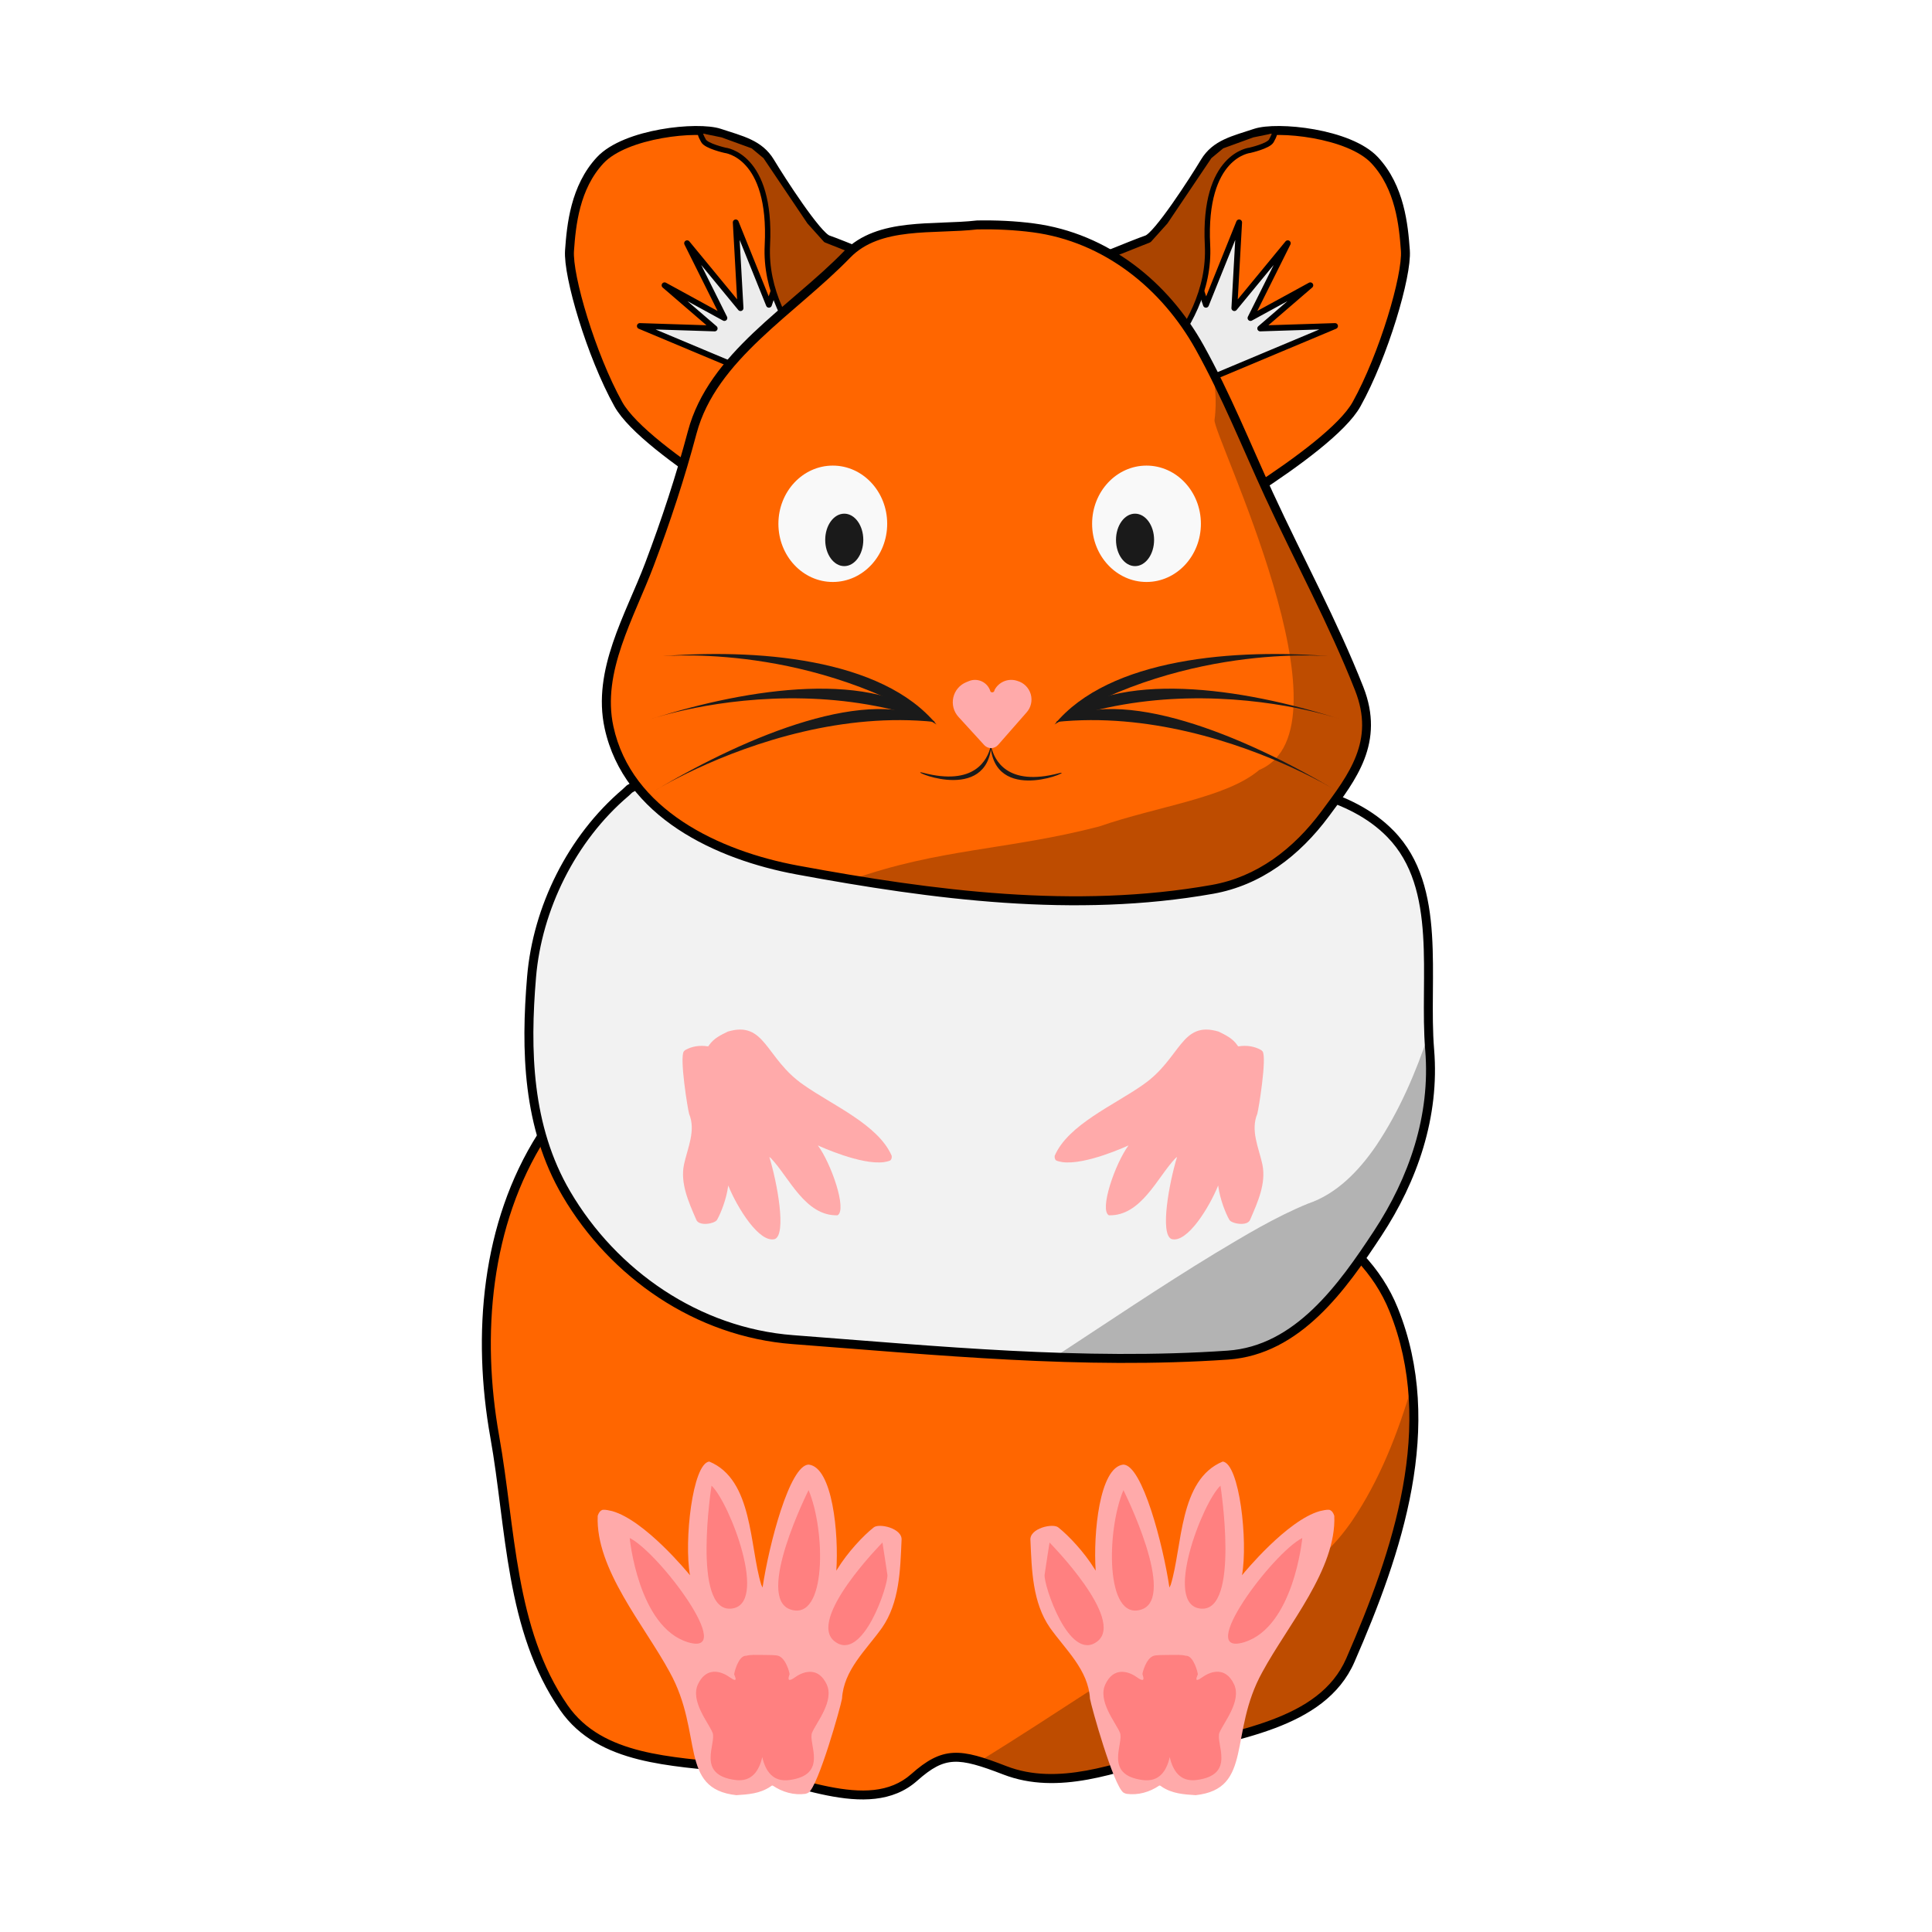
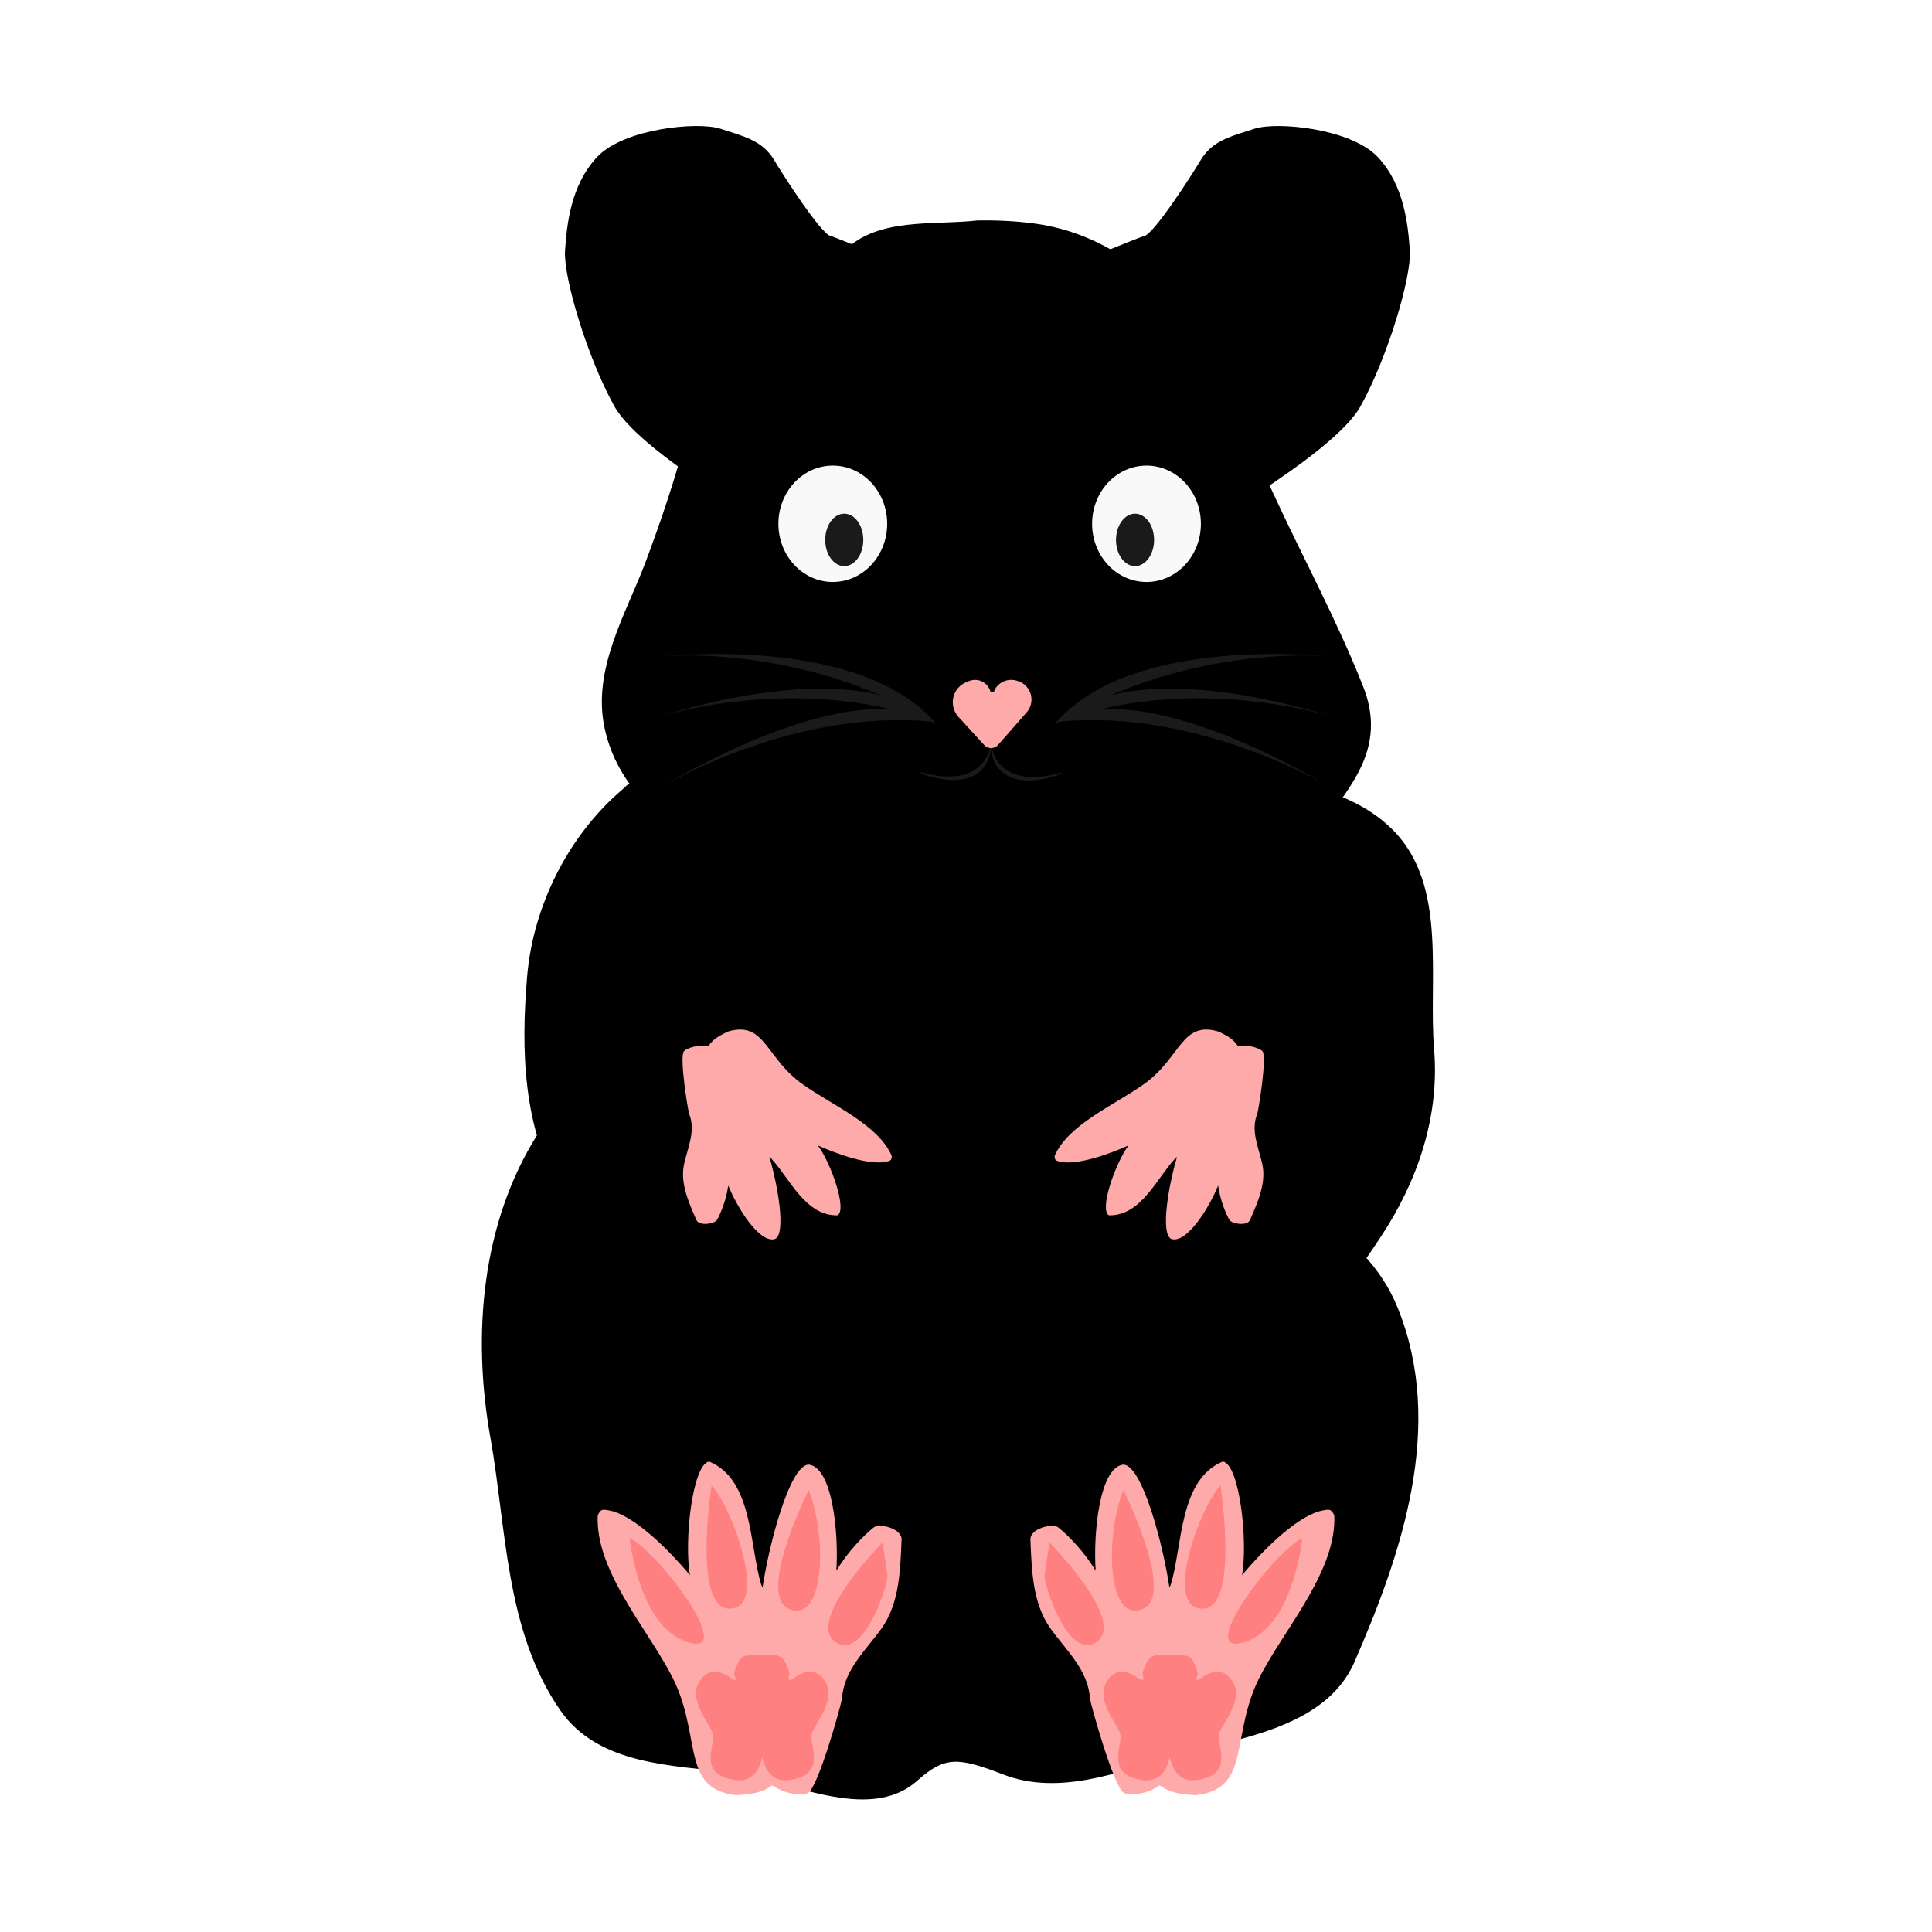
<svg xmlns="http://www.w3.org/2000/svg" xmlns:xlink="http://www.w3.org/1999/xlink" width="1080" height="1080" viewBox="0 0 285.75 285.75" version="1.1" id="svg1" xml:space="preserve">
  <defs id="defs1">
    <linearGradient id="swatch4">
      <stop style="stop-color:#000000;stop-opacity:1;" offset="0" id="stop4" />
    </linearGradient>
    <linearGradient xlink:href="#swatch4" id="linearGradient5" x1="82.275" y1="147.606" x2="215.985" y2="147.606" gradientUnits="userSpaceOnUse" />
    <linearGradient xlink:href="#swatch4" id="linearGradient6" x1="93.869" y1="74.256" x2="207.373" y2="74.256" gradientUnits="userSpaceOnUse" />
  </defs>
  <g id="g25" style="display:inline;stroke:#000000;stroke-linejoin:round" transform="translate(-4.233333,8.995833)">
-     <path style="fill:#ff6600;stroke:none;stroke-linecap:round;stroke-linejoin:round" d="m 84.367,159.025 c -8.262,12.994 -9.645,29.424 -6.959,44.469 2.417,13.534 2.23,28.535 10.229,40.089 5.44,7.858 16.155,7.83 24.644,8.917 8.969,1.148 20.335,7.46 27.17,1.387 4.395,-3.905 6.647,-3.66 13.394,-1.05 7.91,3.059 16.504,-0.331 24.174,-2.553 9.606,-2.783 22.715,-4.044 26.939,-13.738 6.979,-16.014 13.323,-34.658 6.402,-51.83 -4.77,-11.834 -17.854,-17.07 -29.087,-20.651 -11.576,-3.691 -23.551,-8.783 -35.633,-7.649 -17.718,1.663 -35.566,3.699 -53.402,2.477 -2.869,-0.197 -5.651,-3.262 -7.872,0.132 z" id="path57" />
-     <path id="path23" style="fill:#be4c00;stroke:none;stroke-width:1.2;stroke-linecap:round;stroke-linejoin:round" d="m 213.076,195.921 c -2.084,7.048 -4.768,14.002 -8.916,20.094 -2.457,3.539 -5.653,6.832 -9.821,8.212 -4.66,1.876 -9.008,4.47 -13.354,7.033 -10.636,6.37 -20.844,13.42 -31.397,19.938 -0.178,0.11 -0.362,0.209 -0.541,0.317 1.109,0.325 2.333,0.755 3.798,1.322 7.91,3.059 16.504,-0.33 24.174,-2.552 9.606,-2.783 22.715,-4.044 26.939,-13.738 5.484,-12.583 10.544,-26.786 9.118,-40.626 z" />
+     <path style="display:inline;stroke:none;stroke-linecap:round;stroke-linejoin:round" d="m 84.367,159.025 c -8.262,12.994 -9.645,29.424 -6.959,44.469 2.417,13.534 2.23,28.535 10.229,40.089 5.44,7.858 16.155,7.83 24.644,8.917 8.969,1.148 20.335,7.46 27.17,1.387 4.395,-3.905 6.647,-3.66 13.394,-1.05 7.91,3.059 16.504,-0.331 24.174,-2.553 9.606,-2.783 22.715,-4.044 26.939,-13.738 6.979,-16.014 13.323,-34.658 6.402,-51.83 -4.77,-11.834 -17.854,-17.07 -29.087,-20.651 -11.576,-3.691 -23.551,-8.783 -35.633,-7.649 -17.718,1.663 -35.566,3.699 -53.402,2.477 -2.869,-0.197 -5.651,-3.262 -7.872,0.132 z" id="buttColor" />
+     <path id="buttS" style="stroke:none;stroke-width:1.2;stroke-linecap:round;stroke-linejoin:round" d="m 213.076,195.921 c -2.084,7.048 -4.768,14.002 -8.916,20.094 -2.457,3.539 -5.653,6.832 -9.821,8.212 -4.66,1.876 -9.008,4.47 -13.354,7.033 -10.636,6.37 -20.844,13.42 -31.397,19.938 -0.178,0.11 -0.362,0.209 -0.541,0.317 1.109,0.325 2.333,0.755 3.798,1.322 7.91,3.059 16.504,-0.33 24.174,-2.552 9.606,-2.783 22.715,-4.044 26.939,-13.738 5.484,-12.583 10.544,-26.786 9.118,-40.626 z" />
    <path style="stroke:none;stroke-linecap:round;stroke-linejoin:round" d="m 150.182,155.605 c -1.53,-0.038 -3.065,0.008 -4.604,0.152 -17.726,1.664 -35.538,3.694 -53.293,2.477 -1.215,-0.083 -2.59,-0.858 -4.049,-1.26 -0.729,-0.201 -1.512,-0.3 -2.297,-0.062 -0.785,0.237 -1.512,0.812 -2.127,1.752 a 0.662,0.662 0 0 0 -0.004,0.006 c -8.38,13.179 -9.759,29.774 -7.051,44.939 2.401,13.445 2.182,28.571 10.336,40.35 2.836,4.096 7.055,6.131 11.561,7.264 4.506,1.133 9.334,1.395 13.543,1.934 4.368,0.559 9.45,2.417 14.34,3.395 4.89,0.977 9.715,1.063 13.354,-2.17 2.151,-1.911 3.639,-2.71 5.408,-2.801 1.769,-0.091 3.95,0.575 7.307,1.873 8.213,3.177 16.973,-0.324 24.598,-2.533 4.751,-1.376 10.448,-2.388 15.535,-4.293 5.087,-1.905 9.618,-4.75 11.826,-9.816 6.996,-16.052 13.446,-34.884 6.41,-52.34 -4.901,-12.161 -18.231,-17.442 -29.5,-21.035 -10.093,-3.218 -20.584,-7.567 -31.293,-7.83 z m -0.031,1.326 c 10.379,0.268 20.756,4.522 30.922,7.764 11.197,3.57 24.038,8.761 28.676,20.27 6.806,16.888 0.566,35.342 -6.396,51.318 -2.016,4.627 -6.151,7.259 -11.076,9.104 -4.925,1.845 -10.585,2.855 -15.439,4.262 -7.716,2.235 -16.146,5.514 -23.752,2.572 -3.39,-1.311 -5.71,-2.073 -7.852,-1.963 -2.142,0.11 -3.976,1.14 -6.221,3.135 -3.196,2.84 -7.471,2.807 -12.215,1.859 -4.744,-0.948 -9.83,-2.819 -14.432,-3.408 -4.28,-0.548 -9.055,-0.815 -13.389,-1.904 -4.334,-1.09 -8.191,-2.971 -10.795,-6.732 -7.843,-11.33 -7.691,-26.207 -10.123,-39.83 -2.665,-14.923 -1.277,-31.185 6.867,-43.994 3.07e-4,-4.8e-4 -3.07e-4,-0.001 0,-0.002 0.493,-0.75 0.947,-1.067 1.396,-1.203 0.451,-0.136 0.96,-0.094 1.562,0.072 1.205,0.332 2.655,1.191 4.309,1.305 17.915,1.228 35.801,-0.816 53.51,-2.479 1.482,-0.139 2.965,-0.183 4.447,-0.145 z" id="path58" />
  </g>
  <g id="path2" style="display:inline" transform="translate(-4.233333,8.995833)">
-     <path style="fill:#f2f2f2;stroke-linecap:round;stroke-linejoin:round" d="m 96.752,108.244 c -7.975,6.775 -13.046,17.108 -13.898,27.261 -0.905,10.783 -0.658,22.154 5.143,32.044 6.978,11.898 19.386,20.519 33.514,21.591 21.372,1.621 42.855,3.76 64.32,2.29 10.364,-0.71 16.996,-10.133 22.173,-18.005 5.244,-7.975 8.497,-17.326 7.685,-27.147 -0.884,-10.684 1.973,-23.954 -5.777,-31.919 -6.022,-6.189 -15.414,-7.164 -23.46,-8.864 -17.821,-3.767 -36.159,-3.193 -54.186,-2.095 -11.347,0.691 -23.096,0.233 -34.019,3.774 0,0 -0.904,0.515 -0.904,0.515 z" id="path60" />
-     <path id="path59" style="display:inline;fill:#b3b3b3;stroke:none;stroke-width:1.323;stroke-linecap:round;stroke-linejoin:round;stroke-dasharray:none;paint-order:normal" d="m 215.578,143.826 c -1.942,5.841 -4.384,11.52 -7.8,16.618 -2.527,3.7 -5.815,7.143 -10.103,8.586 -4.794,1.961 -9.268,4.673 -13.739,7.353 -8.044,4.896 -15.85,10.174 -23.733,15.334 8.54,0.298 17.085,0.297 25.628,-0.288 10.364,-0.71 16.995,-10.133 22.172,-18.005 5.244,-7.975 8.498,-17.326 7.685,-27.147 -0.066,-0.796 -0.079,-1.63 -0.11,-2.452 z" />
+     <path style="display:inline;stroke-linecap:round;stroke-linejoin:round" d="m 96.752,108.244 c -7.975,6.775 -13.046,17.108 -13.898,27.261 -0.905,10.783 -0.658,22.154 5.143,32.044 6.978,11.898 19.386,20.519 33.514,21.591 21.372,1.621 42.855,3.76 64.32,2.29 10.364,-0.71 16.996,-10.133 22.173,-18.005 5.244,-7.975 8.497,-17.326 7.685,-27.147 -0.884,-10.684 1.973,-23.954 -5.777,-31.919 -6.022,-6.189 -15.414,-7.164 -23.46,-8.864 -17.821,-3.767 -36.159,-3.193 -54.186,-2.095 -11.347,0.691 -23.096,0.233 -34.019,3.774 0,0 -0.904,0.515 -0.904,0.515 z" id="chestColor" />
+     <path id="chestS" style="display:inline;stroke:none;stroke-width:1.323;stroke-linecap:round;stroke-linejoin:round;stroke-dasharray:none;paint-order:normal" d="m 215.578,143.826 c -1.942,5.841 -4.384,11.52 -7.8,16.618 -2.527,3.7 -5.815,7.143 -10.103,8.586 -4.794,1.961 -9.268,4.673 -13.739,7.353 -8.044,4.896 -15.85,10.174 -23.733,15.334 8.54,0.298 17.085,0.297 25.628,-0.288 10.364,-0.71 16.995,-10.133 22.172,-18.005 5.244,-7.975 8.498,-17.326 7.685,-27.147 -0.066,-0.796 -0.079,-1.63 -0.11,-2.452 z" />
    <path style="fill:url(#linearGradient5);stroke-linecap:round;stroke-linejoin:round" d="m 159.449,101.961 c -9.095,-0.191 -18.205,0.23 -27.225,0.779 -11.301,0.689 -23.111,0.215 -34.182,3.805 a 0.662,0.662 0 0 0 -0.125,0.055 l -0.904,0.514 a 0.662,0.662 0 0 0 -0.125,0.094 l -0.59,0.555 0.025,-0.021 c -8.122,6.9 -13.262,17.376 -14.129,27.711 -0.909,10.832 -0.678,22.36 5.23,32.434 7.081,12.073 19.668,20.824 34.033,21.914 21.362,1.621 42.877,3.766 64.416,2.291 5.371,-0.368 9.772,-3.002 13.443,-6.498 3.671,-3.496 6.643,-7.862 9.236,-11.805 5.306,-8.068 8.62,-17.565 7.793,-27.564 -0.435,-5.261 0.055,-11.25 -0.314,-16.967 -0.369,-5.717 -1.617,-11.215 -5.648,-15.357 -6.238,-6.41 -15.803,-7.361 -23.797,-9.051 -8.962,-1.894 -18.044,-2.696 -27.139,-2.887 z m -0.029,1.324 c 9.036,0.19 18.035,0.985 26.895,2.857 8.097,1.712 17.316,2.71 23.123,8.678 3.719,3.821 4.917,8.941 5.277,14.521 0.361,5.58 -0.134,11.568 0.314,16.99 0.798,9.642 -2.397,18.847 -7.58,26.729 -2.584,3.929 -5.515,8.213 -9.045,11.574 -3.53,3.362 -7.627,5.793 -12.619,6.135 -21.392,1.465 -42.842,-0.667 -64.225,-2.289 -13.89,-1.054 -26.118,-9.542 -32.994,-21.266 -5.692,-9.706 -5.954,-20.92 -5.053,-31.654 0.837,-9.973 5.839,-20.163 13.666,-26.812 a 0.662,0.662 0 0 0 0.025,-0.021 l 0.533,-0.502 0.758,-0.434 c 10.761,-3.477 22.433,-3.037 33.809,-3.73 9.007,-0.549 18.079,-0.965 27.115,-0.775 z" id="path61" />
  </g>
  <g id="path3" style="display:inline" transform="translate(-4.233333,8.995833)">
    <g id="g11" style="display:inline;stroke:none;stroke-width:1.323;stroke-dasharray:none;stroke-opacity:1;paint-order:normal">
-       <path style="display:inline;opacity:1;fill:#ff6600;stroke:#000000;stroke-width:1.323;stroke-linecap:round;stroke-linejoin:round;stroke-dasharray:none;stroke-opacity:1;paint-order:normal" d="m 122.944,70.826 c 0,0 -23.252,-12.829 -27.261,-20.045 -4.009,-7.216 -7.484,-18.976 -7.216,-22.718 0.267,-3.742 0.802,-9.354 4.544,-13.363 3.742,-4.009 14.433,-5.078 17.64,-4.009 3.207,1.069 5.88,1.604 7.484,4.276 1.604,2.673 6.949,10.958 8.553,11.493 1.604,0.535 10.691,4.276 10.691,4.276 z m 54.672,0 c 0,0 23.252,-12.829 27.261,-20.045 4.009,-7.216 7.484,-18.976 7.216,-22.718 -0.267,-3.742 -0.802,-9.354 -4.544,-13.363 -3.742,-4.009 -14.433,-5.078 -17.64,-4.009 -3.207,1.069 -5.88,1.604 -7.484,4.276 -1.604,2.673 -6.949,10.958 -8.553,11.493 -1.604,0.535 -10.691,4.276 -10.691,4.276 z" id="path6" />
-       <path style="display:inline;opacity:1;fill:#ececec;stroke:#000000;stroke-width:0.865;stroke-linecap:round;stroke-linejoin:round;stroke-dasharray:none;stroke-opacity:1;paint-order:normal" d="m 123.172,43.113 -2.643,-14.547 -2.569,7.512 -4.906,-12.179 0.706,12.676 -7.901,-9.593 5.513,11.057 -8.847,-4.838 7.408,6.381 -11.063,-0.356 18.919,7.936 z m 54.215,0 2.643,-14.547 2.569,7.512 4.906,-12.179 -0.706,12.676 7.901,-9.593 -5.513,11.057 8.847,-4.838 -7.408,6.381 11.063,-0.356 -18.919,7.936 z" id="path12" />
-       <path style="opacity:1;fill:#aa4400;stroke:#000000;stroke-width:0.794;stroke-linecap:round;stroke-linejoin:round;stroke-dasharray:none;stroke-opacity:1;paint-order:normal" d="m 111.451,13.23 c 0,0 6.949,0.668 6.281,14.032 -0.668,13.363 13.23,22.852 13.23,22.852 l 6.147,-18.709 0.2,-0.568 -10.925,-4.343 -2.409,-2.681 -6.52,-9.686 -1.845,-1.532 -4.544,-1.654 -2.288,-0.468 c 0,0 -0.434,-0.167 -0.785,-0.067 -0.351,0.1 -0.134,0.668 0.301,1.437 0.434,0.768 3.157,1.386 3.157,1.386 z m 77.657,0 c 0,0 -6.949,0.668 -6.281,14.032 0.668,13.363 -13.23,22.852 -13.23,22.852 l -6.147,-18.709 -0.2,-0.568 10.925,-4.343 2.409,-2.681 6.52,-9.686 1.845,-1.532 4.544,-1.654 2.288,-0.468 c 0,0 0.434,-0.167 0.785,-0.067 0.351,0.1 0.134,0.668 -0.301,1.437 -0.434,0.768 -3.157,1.386 -3.157,1.386 z" id="path11" />
+       <path style="display:inline;opacity:1;stroke:#000000;stroke-width:1.323;stroke-linecap:round;stroke-linejoin:round;stroke-dasharray:none;stroke-opacity:1;paint-order:normal" d="m 122.944,70.826 c 0,0 -23.252,-12.829 -27.261,-20.045 -4.009,-7.216 -7.484,-18.976 -7.216,-22.718 0.267,-3.742 0.802,-9.354 4.544,-13.363 3.742,-4.009 14.433,-5.078 17.64,-4.009 3.207,1.069 5.88,1.604 7.484,4.276 1.604,2.673 6.949,10.958 8.553,11.493 1.604,0.535 10.691,4.276 10.691,4.276 z m 54.672,0 c 0,0 23.252,-12.829 27.261,-20.045 4.009,-7.216 7.484,-18.976 7.216,-22.718 -0.267,-3.742 -0.802,-9.354 -4.544,-13.363 -3.742,-4.009 -14.433,-5.078 -17.64,-4.009 -3.207,1.069 -5.88,1.604 -7.484,4.276 -1.604,2.673 -6.949,10.958 -8.553,11.493 -1.604,0.535 -10.691,4.276 -10.691,4.276 z" id="earColor" />
+       <path style="display:inline;opacity:1;stroke:#000000;stroke-width:0.865;stroke-linecap:round;stroke-linejoin:round;stroke-dasharray:none;stroke-opacity:1;paint-order:normal" d="m 123.172,43.113 -2.643,-14.547 -2.569,7.512 -4.906,-12.179 0.706,12.676 -7.901,-9.593 5.513,11.057 -8.847,-4.838 7.408,6.381 -11.063,-0.356 18.919,7.936 z m 54.215,0 2.643,-14.547 2.569,7.512 4.906,-12.179 -0.706,12.676 7.901,-9.593 -5.513,11.057 8.847,-4.838 -7.408,6.381 11.063,-0.356 -18.919,7.936 z" id="earFluff" />
+       <path style="opacity:1;stroke:#000000;stroke-width:0.794;stroke-linecap:round;stroke-linejoin:round;stroke-dasharray:none;stroke-opacity:1;paint-order:normal" d="m 111.451,13.23 c 0,0 6.949,0.668 6.281,14.032 -0.668,13.363 13.23,22.852 13.23,22.852 l 6.147,-18.709 0.2,-0.568 -10.925,-4.343 -2.409,-2.681 -6.52,-9.686 -1.845,-1.532 -4.544,-1.654 -2.288,-0.468 c 0,0 -0.434,-0.167 -0.785,-0.067 -0.351,0.1 -0.134,0.668 0.301,1.437 0.434,0.768 3.157,1.386 3.157,1.386 z m 77.657,0 c 0,0 -6.949,0.668 -6.281,14.032 0.668,13.363 -13.23,22.852 -13.23,22.852 l -6.147,-18.709 -0.2,-0.568 10.925,-4.343 2.409,-2.681 6.52,-9.686 1.845,-1.532 4.544,-1.654 2.288,-0.468 c 0,0 0.434,-0.167 0.785,-0.067 0.351,0.1 0.134,0.668 -0.301,1.437 -0.434,0.768 -3.157,1.386 -3.157,1.386 z" id="earS" />
    </g>
-     <path style="fill:#ff6600;stroke-linecap:round;stroke-linejoin:round" d="m 148.777,24.271 c -6.434,0.744 -14.538,-0.498 -19.267,4.378 -8.074,8.327 -19.891,15.016 -22.896,26.307 -1.763,6.622 -3.872,13.029 -6.328,19.529 -2.898,7.671 -7.794,15.744 -5.977,24.098 2.765,12.712 16.051,18.921 27.841,21.098 20.146,3.719 41.041,6.475 61.411,2.862 6.851,-1.215 12.412,-5.426 16.709,-11.224 3.994,-5.389 8.088,-10.594 4.991,-18.46 -3.848,-9.774 -8.88,-18.994 -13.363,-28.714 -3.288,-7.128 -6.326,-14.748 -10.246,-21.785 -5.089,-9.134 -13.794,-16.227 -24.582,-17.653 -2.748,-0.363 -5.524,-0.482 -8.293,-0.436 z" id="path62" />
-     <path id="path23-2" style="fill:#be4c00;stroke:none;stroke-width:1.448;stroke-linecap:round;stroke-linejoin:round" d="m 183.805,47.457 c 0,0 0.479,2.608 0.06,5.662 -0.29,2.119 21.222,45.606 6.62,51.76 -4.917,4.165 -14.96,5.335 -23.686,8.365 -13.42,3.489 -23.684,3.248 -36.57,7.852 2.218,0.367 4.442,0.715 6.672,1.035 1.026,0.148 2.057,0.267 3.085,0.403 1.478,0.194 2.956,0.394 4.437,0.56 0.623,0.07 1.245,0.138 1.869,0.203 0.406,0.042 0.811,0.082 1.217,0.121 0.755,0.073 1.51,0.143 2.265,0.208 0.457,0.039 0.914,0.073 1.371,0.109 0.721,0.056 1.441,0.112 2.162,0.159 0.517,0.034 1.034,0.059 1.551,0.088 0.67,0.038 1.341,0.079 2.011,0.109 0.004,1.6e-4 0.007,3.6e-4 0.011,5.2e-4 1.128,0.049 2.256,0.086 3.384,0.11 0.498,0.011 0.996,0.01 1.494,0.015 0.723,0.008 1.447,0.016 2.17,0.013 0.499,-0.002 0.998,-0.014 1.497,-0.022 0.718,-0.011 1.435,-0.025 2.153,-0.048 0.511,-0.017 1.022,-0.039 1.532,-0.062 0.704,-0.031 1.408,-0.068 2.111,-0.111 0.507,-0.031 1.014,-0.066 1.521,-0.103 0.74,-0.055 1.48,-0.12 2.22,-0.19 0.462,-0.043 0.924,-0.085 1.385,-0.134 0.82,-0.088 1.64,-0.19 2.459,-0.297 0.384,-0.05 0.769,-0.093 1.153,-0.147 1.202,-0.17 2.403,-0.356 3.602,-0.569 2.569,-0.456 4.957,-1.333 7.165,-2.557 0.736,-0.408 1.452,-0.855 2.148,-1.337 1.392,-0.965 2.704,-2.073 3.936,-3.302 1.233,-1.229 2.386,-2.579 3.46,-4.029 0.456,-0.615 0.912,-1.229 1.36,-1.844 0.168,-0.231 0.326,-0.464 0.49,-0.695 0.29,-0.407 0.577,-0.815 0.852,-1.227 0.193,-0.29 0.371,-0.585 0.554,-0.877 0.265,-0.424 0.529,-0.848 0.768,-1.28 0.076,-0.138 0.156,-0.274 0.228,-0.413 0.015,-0.029 0.029,-0.058 0.043,-0.086 0.635,-1.226 1.143,-2.494 1.45,-3.835 0.004,-0.015 0.008,-0.03 0.011,-0.045 0.068,-0.301 0.121,-0.608 0.168,-0.917 0.009,-0.062 0.02,-0.123 0.029,-0.186 0.04,-0.296 0.068,-0.597 0.087,-0.901 0.005,-0.072 0.009,-0.145 0.012,-0.218 0.014,-0.303 0.017,-0.61 0.008,-0.922 -0.002,-0.075 -0.006,-0.151 -0.01,-0.227 -0.015,-0.319 -0.038,-0.64 -0.077,-0.968 -0.007,-0.059 -0.018,-0.12 -0.026,-0.18 -0.047,-0.349 -0.103,-0.701 -0.179,-1.06 6e-5,-1.53e-4 -5e-5,-3.63e-4 0,-5.16e-4 -0.177,-0.829 -0.425,-1.685 -0.777,-2.579 -3.848,-9.774 -8.88,-18.994 -13.363,-28.713 -2.502,-5.425 -4.862,-11.133 -7.574,-16.653 -0.173,-0.013 -0.342,-0.034 -0.521,-0.035 z" />
-     <path style="fill:url(#linearGradient6);stroke-linecap:round;stroke-linejoin:round" d="m 148.766,23.609 a 0.662,0.662 0 0 0 -0.065,0.006 c -3.144,0.364 -6.782,0.239 -10.271,0.639 -3.49,0.4 -6.879,1.341 -9.395,3.936 -7.973,8.223 -19.961,14.953 -23.061,26.598 -1.756,6.598 -3.857,12.982 -6.307,19.465 -2.866,7.584 -7.892,15.791 -6.004,24.473 1.424,6.549 5.573,11.429 10.816,14.91 5.243,3.481 11.589,5.597 17.551,6.697 20.169,3.723 41.143,6.498 61.646,2.861 7.05,-1.251 12.756,-5.586 17.125,-11.48 1.993,-2.69 4.058,-5.379 5.24,-8.459 1.182,-3.08 1.439,-6.567 -0.164,-10.639 C 202.011,82.79 196.971,73.56 192.5,63.867 189.222,56.761 186.179,49.126 182.23,42.039 177.056,32.752 168.183,25.508 157.158,24.051 c -2.786,-0.368 -5.596,-0.489 -8.393,-0.441 z m 0.088,1.318 -0.065,0.006 c 2.743,-0.046 5.486,0.072 8.195,0.43 10.551,1.395 19.088,8.338 24.092,17.318 3.892,6.986 6.925,14.59 10.223,21.74 4.495,9.746 9.52,18.957 13.348,28.68 1.494,3.794 1.251,6.843 0.162,9.68 -1.089,2.836 -3.067,5.443 -5.068,8.143 -4.226,5.702 -9.64,9.787 -16.293,10.967 -20.236,3.59 -41.053,0.855 -61.176,-2.859 -5.828,-1.076 -12.02,-3.155 -17.059,-6.5 -5.039,-3.345 -8.915,-7.925 -10.256,-14.088 -1.746,-8.026 3.018,-15.967 5.949,-23.725 2.463,-6.517 4.579,-12.945 6.348,-19.592 2.911,-10.937 14.557,-17.586 22.732,-26.018 2.213,-2.283 5.241,-3.157 8.594,-3.541 3.353,-0.384 6.983,-0.26 10.273,-0.641 z" id="path63" />
+     <path style="display:inline;stroke-linecap:round;stroke-linejoin:round" d="m 148.78,24.27 c -6.43,0.74 -14.54,-0.5 -19.27,4.38 -8.07,8.33 -19.89,15.02 -22.9,26.31 -1.76,6.62 -3.87,13.03 -6.33,19.53 -2.9,7.67 -7.79,15.74 -5.98,24.1 2.76,12.71 16.05,18.92 27.84,21.1 20.15,3.72 41.04,6.48 61.41,2.86 6.85,-1.22 12.41,-5.43 16.71,-11.22 3.99,-5.39 8.09,-10.59 4.99,-18.46 -3.85,-9.77 -8.88,-18.99 -13.36,-28.71 -3.29,-7.13 -6.33,-14.75 -10.25,-21.78 -5.09,-9.13 -13.79,-16.23 -24.58,-17.65 -2.75,-0.36 -5.52,-0.48 -8.29,-0.44 z" id="faceColor" />
+     <path id="faceS" style="display:inline;stroke:none;stroke-width:1.448;stroke-linecap:round;stroke-linejoin:round" d="m 183.805,47.457 c 0,0 0.479,2.608 0.06,5.662 -0.29,2.119 21.222,45.606 6.62,51.76 -4.917,4.165 -14.96,5.335 -23.686,8.365 -13.42,3.489 -23.684,3.248 -36.57,7.852 2.218,0.367 4.442,0.715 6.672,1.035 1.026,0.148 2.057,0.267 3.085,0.403 1.478,0.194 2.956,0.394 4.437,0.56 0.623,0.07 1.245,0.138 1.869,0.203 0.406,0.042 0.811,0.082 1.217,0.121 0.755,0.073 1.51,0.143 2.265,0.208 0.457,0.039 0.914,0.073 1.371,0.109 0.721,0.056 1.441,0.112 2.162,0.159 0.517,0.034 1.034,0.059 1.551,0.088 0.67,0.038 1.341,0.079 2.011,0.109 0.004,1.6e-4 0.007,3.6e-4 0.011,5.2e-4 1.128,0.049 2.256,0.086 3.384,0.11 0.498,0.011 0.996,0.01 1.494,0.015 0.723,0.008 1.447,0.016 2.17,0.013 0.499,-0.002 0.998,-0.014 1.497,-0.022 0.718,-0.011 1.435,-0.025 2.153,-0.048 0.511,-0.017 1.022,-0.039 1.532,-0.062 0.704,-0.031 1.408,-0.068 2.111,-0.111 0.507,-0.031 1.014,-0.066 1.521,-0.103 0.74,-0.055 1.48,-0.12 2.22,-0.19 0.462,-0.043 0.924,-0.085 1.385,-0.134 0.82,-0.088 1.64,-0.19 2.459,-0.297 0.384,-0.05 0.769,-0.093 1.153,-0.147 1.202,-0.17 2.403,-0.356 3.602,-0.569 2.569,-0.456 4.957,-1.333 7.165,-2.557 0.736,-0.408 1.452,-0.855 2.148,-1.337 1.392,-0.965 2.704,-2.073 3.936,-3.302 1.233,-1.229 2.386,-2.579 3.46,-4.029 0.456,-0.615 0.912,-1.229 1.36,-1.844 0.168,-0.231 0.326,-0.464 0.49,-0.695 0.29,-0.407 0.577,-0.815 0.852,-1.227 0.193,-0.29 0.371,-0.585 0.554,-0.877 0.265,-0.424 0.529,-0.848 0.768,-1.28 0.076,-0.138 0.156,-0.274 0.228,-0.413 0.015,-0.029 0.029,-0.058 0.043,-0.086 0.635,-1.226 1.143,-2.494 1.45,-3.835 0.004,-0.015 0.008,-0.03 0.011,-0.045 0.068,-0.301 0.121,-0.608 0.168,-0.917 0.009,-0.062 0.02,-0.123 0.029,-0.186 0.04,-0.296 0.068,-0.597 0.087,-0.901 0.005,-0.072 0.009,-0.145 0.012,-0.218 0.014,-0.303 0.017,-0.61 0.008,-0.922 -0.002,-0.075 -0.006,-0.151 -0.01,-0.227 -0.015,-0.319 -0.038,-0.64 -0.077,-0.968 -0.007,-0.059 -0.018,-0.12 -0.026,-0.18 -0.047,-0.349 -0.103,-0.701 -0.179,-1.06 6e-5,-1.53e-4 -5e-5,-3.63e-4 0,-5.16e-4 -0.177,-0.829 -0.425,-1.685 -0.777,-2.579 -3.848,-9.774 -8.88,-18.994 -13.363,-28.713 -2.502,-5.425 -4.862,-11.133 -7.574,-16.653 -0.173,-0.013 -0.342,-0.034 -0.521,-0.035 z" />
+     <path style="display:inline;fill:url(#linearGradient6);stroke-linecap:round;stroke-linejoin:round" d="m 148.766,23.609 a 0.662,0.662 0 0 0 -0.065,0.006 c -3.144,0.364 -6.782,0.239 -10.271,0.639 -3.49,0.4 -6.879,1.341 -9.395,3.936 -7.973,8.223 -19.961,14.953 -23.061,26.598 -1.756,6.598 -3.857,12.982 -6.307,19.465 -2.866,7.584 -7.892,15.791 -6.004,24.473 1.424,6.549 5.573,11.429 10.816,14.91 5.243,3.481 11.589,5.597 17.551,6.697 20.169,3.723 41.143,6.498 61.646,2.861 7.05,-1.251 12.756,-5.586 17.125,-11.48 1.993,-2.69 4.058,-5.379 5.24,-8.459 1.182,-3.08 1.439,-6.567 -0.164,-10.639 C 202.011,82.79 196.971,73.56 192.5,63.867 189.222,56.761 186.179,49.126 182.23,42.039 177.056,32.752 168.183,25.508 157.158,24.051 c -2.786,-0.368 -5.596,-0.489 -8.393,-0.441 z m 0.088,1.318 -0.065,0.006 c 2.743,-0.046 5.486,0.072 8.195,0.43 10.551,1.395 19.088,8.338 24.092,17.318 3.892,6.986 6.925,14.59 10.223,21.74 4.495,9.746 9.52,18.957 13.348,28.68 1.494,3.794 1.251,6.843 0.162,9.68 -1.089,2.836 -3.067,5.443 -5.068,8.143 -4.226,5.702 -9.64,9.787 -16.293,10.967 -20.236,3.59 -41.053,0.855 -61.176,-2.859 -5.828,-1.076 -12.02,-3.155 -17.059,-6.5 -5.039,-3.345 -8.915,-7.925 -10.256,-14.088 -1.746,-8.026 3.018,-15.967 5.949,-23.725 2.463,-6.517 4.579,-12.945 6.348,-19.592 2.911,-10.937 14.557,-17.586 22.732,-26.018 2.213,-2.283 5.241,-3.157 8.594,-3.541 3.353,-0.384 6.983,-0.26 10.273,-0.641 z" id="path63" />
    <path id="path68" style="display:inline;fill:#1a1a1a;fill-opacity:1;stroke:none;stroke-width:1.2;stroke-linecap:round;stroke-linejoin:round;stroke-dasharray:none;stroke-opacity:1;paint-order:normal" d="m 150.745,101.447 c -0.463,1.906 -2.35,5.863 -10.003,3.849 -2.719,-0.716 8.846,4.634 10.052,-3.461 1.151,8.195 12.789,2.813 10.062,3.531 -7.723,2.032 -9.575,-2.018 -10.016,-3.903 5.2e-4,-0.005 5.1e-4,-0.011 0.001,-0.015 z" />
    <g id="g65">
      <path style="fill:#f9f9f9;fill-opacity:1;stroke:none;stroke-width:1.278;stroke-linecap:round;stroke-linejoin:round;stroke-dasharray:none;stroke-opacity:1;paint-order:normal" id="path64" d="m 135.452,68.474 c 0,4.753 -3.602,8.606 -8.045,8.606 -4.443,0 -8.045,-3.853 -8.045,-8.606 0,-4.753 3.602,-8.606 8.045,-8.606 4.443,0 8.045,3.853 8.045,8.606 z m 30.308,0 c 0,4.753 3.602,8.606 8.045,8.606 4.443,0 8.045,-3.853 8.045,-8.606 0,-4.753 -3.602,-8.606 -8.045,-8.606 -4.443,0 -8.045,3.853 -8.045,8.606 z" />
      <path style="fill:#1a1a1a;fill-opacity:1;stroke:none;stroke-width:1.252;stroke-linecap:round;stroke-linejoin:round;stroke-dasharray:none;stroke-opacity:1;paint-order:normal" id="path65" d="m 131.919,70.857 c 0,2.142 -1.261,3.879 -2.817,3.879 -1.556,0 -2.817,-1.737 -2.817,-3.879 0,-2.142 1.261,-3.879 2.817,-3.879 1.556,0 2.817,1.737 2.817,3.879 z m 37.375,0 c 0,2.142 1.261,3.879 2.817,3.879 1.556,0 2.817,-1.737 2.817,-3.879 0,-2.142 -1.261,-3.879 -2.817,-3.879 -1.556,0 -2.817,1.737 -2.817,3.879 z" />
    </g>
    <g id="g67" transform="matrix(1,0,0,1.61343,-2.38125,-53.81701)">
      <path style="fill:#1a1a1a;fill-opacity:1;stroke:none;stroke-width:1.2;stroke-linecap:round;stroke-linejoin:round;stroke-dasharray:none;stroke-opacity:1;paint-order:normal" d="m 145.124,94.192 c -8.07,-6.085 -26.723,-7.011 -41.407,-6.218 0,0 21.299,-1.455 41.407,6.218 z m 17.462,0 c 8.07,-6.085 26.723,-7.011 41.407,-6.218 0,0 -21.299,-1.455 -41.407,6.218 z" id="path67" />
      <path style="fill:#1a1a1a;fill-opacity:1;stroke:none;stroke-width:1.2;stroke-linecap:round;stroke-linejoin:round;stroke-dasharray:none;stroke-opacity:1;paint-order:normal" d="m 144.878,93.996 c -8.847,-4.887 -27.444,-3.174 -41.87,-0.318 0,0 9.721,-2.069 22.565,-1.87 5.98,0.092 12.637,0.676 19.305,2.189 z m 17.954,0 c 8.847,-4.887 27.444,-3.174 41.87,-0.318 0,0 -9.721,-2.069 -22.565,-1.87 -5.98,0.092 -12.637,0.676 -19.305,2.189 z" id="path67-5" />
      <path style="fill:#1a1a1a;fill-opacity:1;stroke:none;stroke-width:1.2;stroke-linecap:round;stroke-linejoin:round;stroke-dasharray:none;stroke-opacity:1;paint-order:normal" d="m 144.907,93.963 c -9.506,-3.433 -27.602,1.186 -41.398,6.277 0,0 9.274,-3.573 21.989,-5.399 5.92,-0.85 12.586,-1.322 19.409,-0.878 z m 17.896,0 c 9.506,-3.433 27.602,1.186 41.398,6.277 0,0 -9.274,-3.573 -21.989,-5.399 -5.92,-0.85 -12.586,-1.322 -19.409,-0.878 z" id="path67-5-1" />
    </g>
    <g id="g66" style="display:inline">
      <path style="fill:#ffaaaa;fill-opacity:1;stroke:none;stroke-width:1.2;stroke-linecap:round;stroke-linejoin:round;stroke-dasharray:none;stroke-opacity:1;paint-order:normal" d="m 149.804,101.204 -3.813,-4.172 a 3.206,3.206 102.692 0 1 1.156,-5.131 l 0.402,-0.164 a 2.371,2.371 25.932 0 1 3.175,1.544 0.338,0.338 160.115 0 0 0.6,-0.217 2.785,2.785 158.292 0 1 3.388,-1.349 2.862,2.862 74.319 0 1 1.32,4.7 l -4.181,4.768 a 1.374,1.374 179.41 0 1 -2.048,0.021 z" id="path66" />
    </g>
  </g>
  <path id="path77" d="m 124.668,160.943 c 0.297,0.137 6.397,2.935 9.783,2.472 0.311,-0.059 0.635,-0.109 0.92,-0.244 0.224,-0.187 0.247,-0.442 0.214,-0.703 -1.99,-4.595 -8.772,-7.474 -13.024,-10.471 -5.671,-3.902 -5.62,-9.548 -11.206,-7.891 -1.073,0.52 -2.084,1.016 -2.755,1.984 -0.076,0.141 -0.125,0.19 -0.191,0.204 -1.156,-0.185 -2.343,-0.036 -3.353,0.547 -0.094,0.064 -0.149,0.132 -0.223,0.213 -0.629,0.982 0.579,8.452 0.79,9.212 1.033,2.497 -0.218,5.026 -0.754,7.498 -0.576,2.803 0.698,5.58 1.801,8.139 0.374,1.081 2.827,0.615 3.101,0.023 0.602,-1.065 1.358,-3.058 1.613,-4.863 0.007,-0.064 0.022,-0.127 0.031,-0.191 1.285,3.206 4.596,8.601 6.902,7.919 1.734,-0.747 0.349,-8.303 -0.824,-12.14 0.077,0.06 0.156,0.119 0.231,0.181 2.682,2.808 5.07,8.583 9.854,8.449 1.447,-0.817 -0.945,-7.681 -2.909,-10.338 z m 45.951,0 c -0.297,0.137 -6.397,2.935 -9.783,2.472 -0.311,-0.059 -0.635,-0.109 -0.92,-0.244 -0.224,-0.187 -0.247,-0.442 -0.214,-0.703 1.99,-4.595 8.772,-7.474 13.024,-10.471 5.671,-3.902 5.62,-9.548 11.206,-7.891 1.073,0.52 2.084,1.016 2.755,1.984 0.076,0.141 0.125,0.19 0.191,0.204 1.156,-0.185 2.343,-0.036 3.353,0.547 0.094,0.064 0.149,0.132 0.223,0.213 0.629,0.982 -0.579,8.452 -0.79,9.212 -1.033,2.497 0.218,5.026 0.754,7.498 0.576,2.803 -0.698,5.58 -1.801,8.139 -0.374,1.081 -2.827,0.615 -3.101,0.023 -0.602,-1.065 -1.358,-3.058 -1.613,-4.863 -0.007,-0.064 -0.022,-0.127 -0.031,-0.191 -1.285,3.206 -4.596,8.601 -6.902,7.919 -1.734,-0.747 -0.349,-8.303 0.824,-12.14 -0.077,0.06 -0.156,0.119 -0.231,0.181 -2.682,2.808 -5.07,8.583 -9.854,8.449 -1.447,-0.817 0.945,-7.681 2.909,-10.338 z" style="opacity:1;fill:#ffaaaa;stroke-width:0.653" transform="translate(-3.704167,8.466667)" />
  <g id="g77" transform="translate(3.439583,14.81667)">
    <path id="path70" d="m 98.608,218.163 c -0.308,-0.378 -6.663,-8.121 -11.506,-9.482 -0.456,-0.102 -0.923,-0.223 -1.393,-0.197 -0.423,0.138 -0.62,0.496 -0.746,0.896 -0.331,7.892 6.884,16.162 10.63,23.084 5.059,9.093 1.302,17.289 9.877,18.232 1.779,-0.113 3.458,-0.228 4.99,-1.236 0.193,-0.16 0.291,-0.202 0.39,-0.182 1.429,0.964 3.119,1.46 4.854,1.219 0.168,-0.037 0.286,-0.103 0.439,-0.177 1.485,-1.053 4.743,-12.663 4.955,-13.897 0.245,-4.259 3.573,-7.193 5.906,-10.472 2.602,-3.738 2.707,-8.55 2.899,-12.941 0.204,-1.799 -3.39,-2.595 -4.143,-1.897 -1.503,1.19 -3.817,3.64 -5.338,6.116 -0.052,0.089 -0.113,0.172 -0.166,0.259 0.371,-5.444 -0.548,-15.294 -4.087,-15.686 -2.813,0.047 -5.889,11.888 -6.822,18.184 -0.064,-0.134 -0.132,-0.267 -0.191,-0.403 -1.763,-5.703 -1.196,-15.553 -7.698,-18.232 -2.474,0.321 -3.748,11.759 -2.848,16.811 z m 81.654,0 c 0.308,-0.378 6.663,-8.121 11.506,-9.482 0.456,-0.102 0.923,-0.223 1.393,-0.197 0.423,0.138 0.62,0.496 0.746,0.896 0.331,7.892 -6.884,16.162 -10.63,23.084 -5.059,9.093 -1.302,17.289 -9.877,18.232 -1.779,-0.113 -3.458,-0.228 -4.99,-1.236 -0.193,-0.16 -0.291,-0.202 -0.39,-0.182 -1.429,0.964 -3.119,1.46 -4.854,1.219 -0.168,-0.037 -0.286,-0.103 -0.439,-0.177 -1.485,-1.053 -4.743,-12.663 -4.955,-13.897 -0.245,-4.259 -3.573,-7.193 -5.906,-10.472 -2.602,-3.738 -2.707,-8.55 -2.899,-12.941 -0.204,-1.799 3.39,-2.595 4.143,-1.897 1.503,1.19 3.817,3.64 5.338,6.116 0.052,0.089 0.113,0.172 0.166,0.259 -0.371,-5.444 0.548,-15.294 4.087,-15.686 2.813,0.047 5.889,11.888 6.822,18.184 0.064,-0.134 0.132,-0.267 0.191,-0.403 1.763,-5.703 1.196,-15.553 7.698,-18.232 2.474,0.321 3.748,11.759 2.848,16.811 z" style="opacity:1;fill:#ffaaaa" />
    <path style="opacity:1;fill:#ff8080;fill-opacity:1;stroke:none;stroke-width:1.2;stroke-linecap:round;stroke-linejoin:round;stroke-dasharray:none;stroke-opacity:1;paint-order:normal" d="m 89.694,212.659 c 0,0 1.257,13.163 8.599,15.412 7.342,2.249 -4.233,-13.229 -8.599,-15.412 z m 99.483,0 c 0,0 -1.257,13.163 -8.599,15.412 -7.342,2.249 4.233,-13.229 8.599,-15.412 z" id="path72" />
    <path style="opacity:1;fill:#ff8080;fill-opacity:1;stroke:none;stroke-width:1.2;stroke-linecap:round;stroke-linejoin:round;stroke-dasharray:none;stroke-opacity:1;paint-order:normal" d="m 101.798,204.92 c 0,0 -2.91,18.587 2.844,18.19 5.755,-0.397 -0.198,-15.743 -2.844,-18.19 z m 75.274,0 c 0,0 2.91,18.587 -2.844,18.19 -5.755,-0.397 0.198,-15.743 2.844,-18.19 z" id="path73" />
    <path id="path76" style="opacity:1;fill:#ff8080;fill-opacity:1;stroke:none;stroke-width:1.2;stroke-linecap:round;stroke-linejoin:round;stroke-dasharray:none;stroke-opacity:1;paint-order:normal" d="m 106.845,230.074 c -1.119,0.065 -1.711,2.581 -1.697,2.746 0.014,0.17 0.781,1.463 -0.667,0.432 -1.448,-1.031 -3.506,-1.455 -4.679,1.022 -1.173,2.477 1.488,5.615 2.141,7.159 0.653,1.544 -2.535,6.264 3.404,7.021 2.383,0.304 3.486,-1.33 3.956,-3.395 0.466,2.067 1.568,3.704 3.953,3.404 5.94,-0.748 2.759,-5.473 3.414,-7.016 0.655,-1.543 3.321,-4.677 2.152,-7.156 -1.169,-2.479 -3.227,-2.058 -4.677,-1.029 -1.45,1.029 -0.822,-0.298 -0.807,-0.468 0.015,-0.17 -0.525,-2.349 -1.663,-2.712 -0.355,-0.113 -1.251,-0.123 -2.234,-0.125 -0.982,-0.002 -1.939,-0.059 -2.487,0.118 -0.035,0.011 -0.074,-0.004 -0.11,-0.002 z m 65.182,0 c 1.119,0.065 1.711,2.581 1.697,2.746 -0.014,0.17 -0.781,1.463 0.667,0.432 1.448,-1.031 3.506,-1.455 4.679,1.022 1.173,2.477 -1.488,5.615 -2.141,7.159 -0.653,1.544 2.535,6.264 -3.404,7.021 -2.383,0.304 -3.486,-1.33 -3.956,-3.395 -0.466,2.067 -1.568,3.704 -3.953,3.404 -5.94,-0.748 -2.759,-5.473 -3.414,-7.016 -0.655,-1.543 -3.321,-4.677 -2.152,-7.156 1.169,-2.479 3.227,-2.058 4.677,-1.029 1.45,1.029 0.822,-0.298 0.807,-0.468 -0.015,-0.17 0.525,-2.349 1.663,-2.712 0.355,-0.113 1.251,-0.123 2.234,-0.125 0.982,-0.002 1.939,-0.059 2.487,0.118 0.035,0.011 0.074,-0.004 0.11,-0.002 z" />
    <path style="opacity:1;fill:#ff8080;fill-opacity:1;stroke:none;stroke-width:1.2;stroke-linecap:round;stroke-linejoin:round;stroke-dasharray:none;stroke-opacity:1;paint-order:normal" d="m 116.152,205.581 c 0,0 -8.004,15.941 -2.646,17.661 5.358,1.72 5.159,-11.708 2.646,-17.661 z m 46.567,0 c 0,0 8.004,15.941 2.646,17.661 -5.358,1.72 -5.159,-11.708 -2.646,-17.661 z" id="path74" />
    <path style="opacity:1;fill:#ff8080;fill-opacity:1;stroke:none;stroke-width:1.2;stroke-linecap:round;stroke-linejoin:round;stroke-dasharray:none;stroke-opacity:1;paint-order:normal" d="m 127.08,213.327 c 0,0 -11.245,11.377 -7.078,14.618 4.167,3.241 8.004,-8.467 7.805,-9.856 -0.198,-1.389 -0.728,-4.763 -0.728,-4.763 z m 24.71,0 c 0,0 11.245,11.377 7.078,14.618 -4.167,3.241 -8.004,-8.467 -7.805,-9.856 0.198,-1.389 0.728,-4.763 0.728,-4.763 z" id="path75" />
  </g>
</svg>
